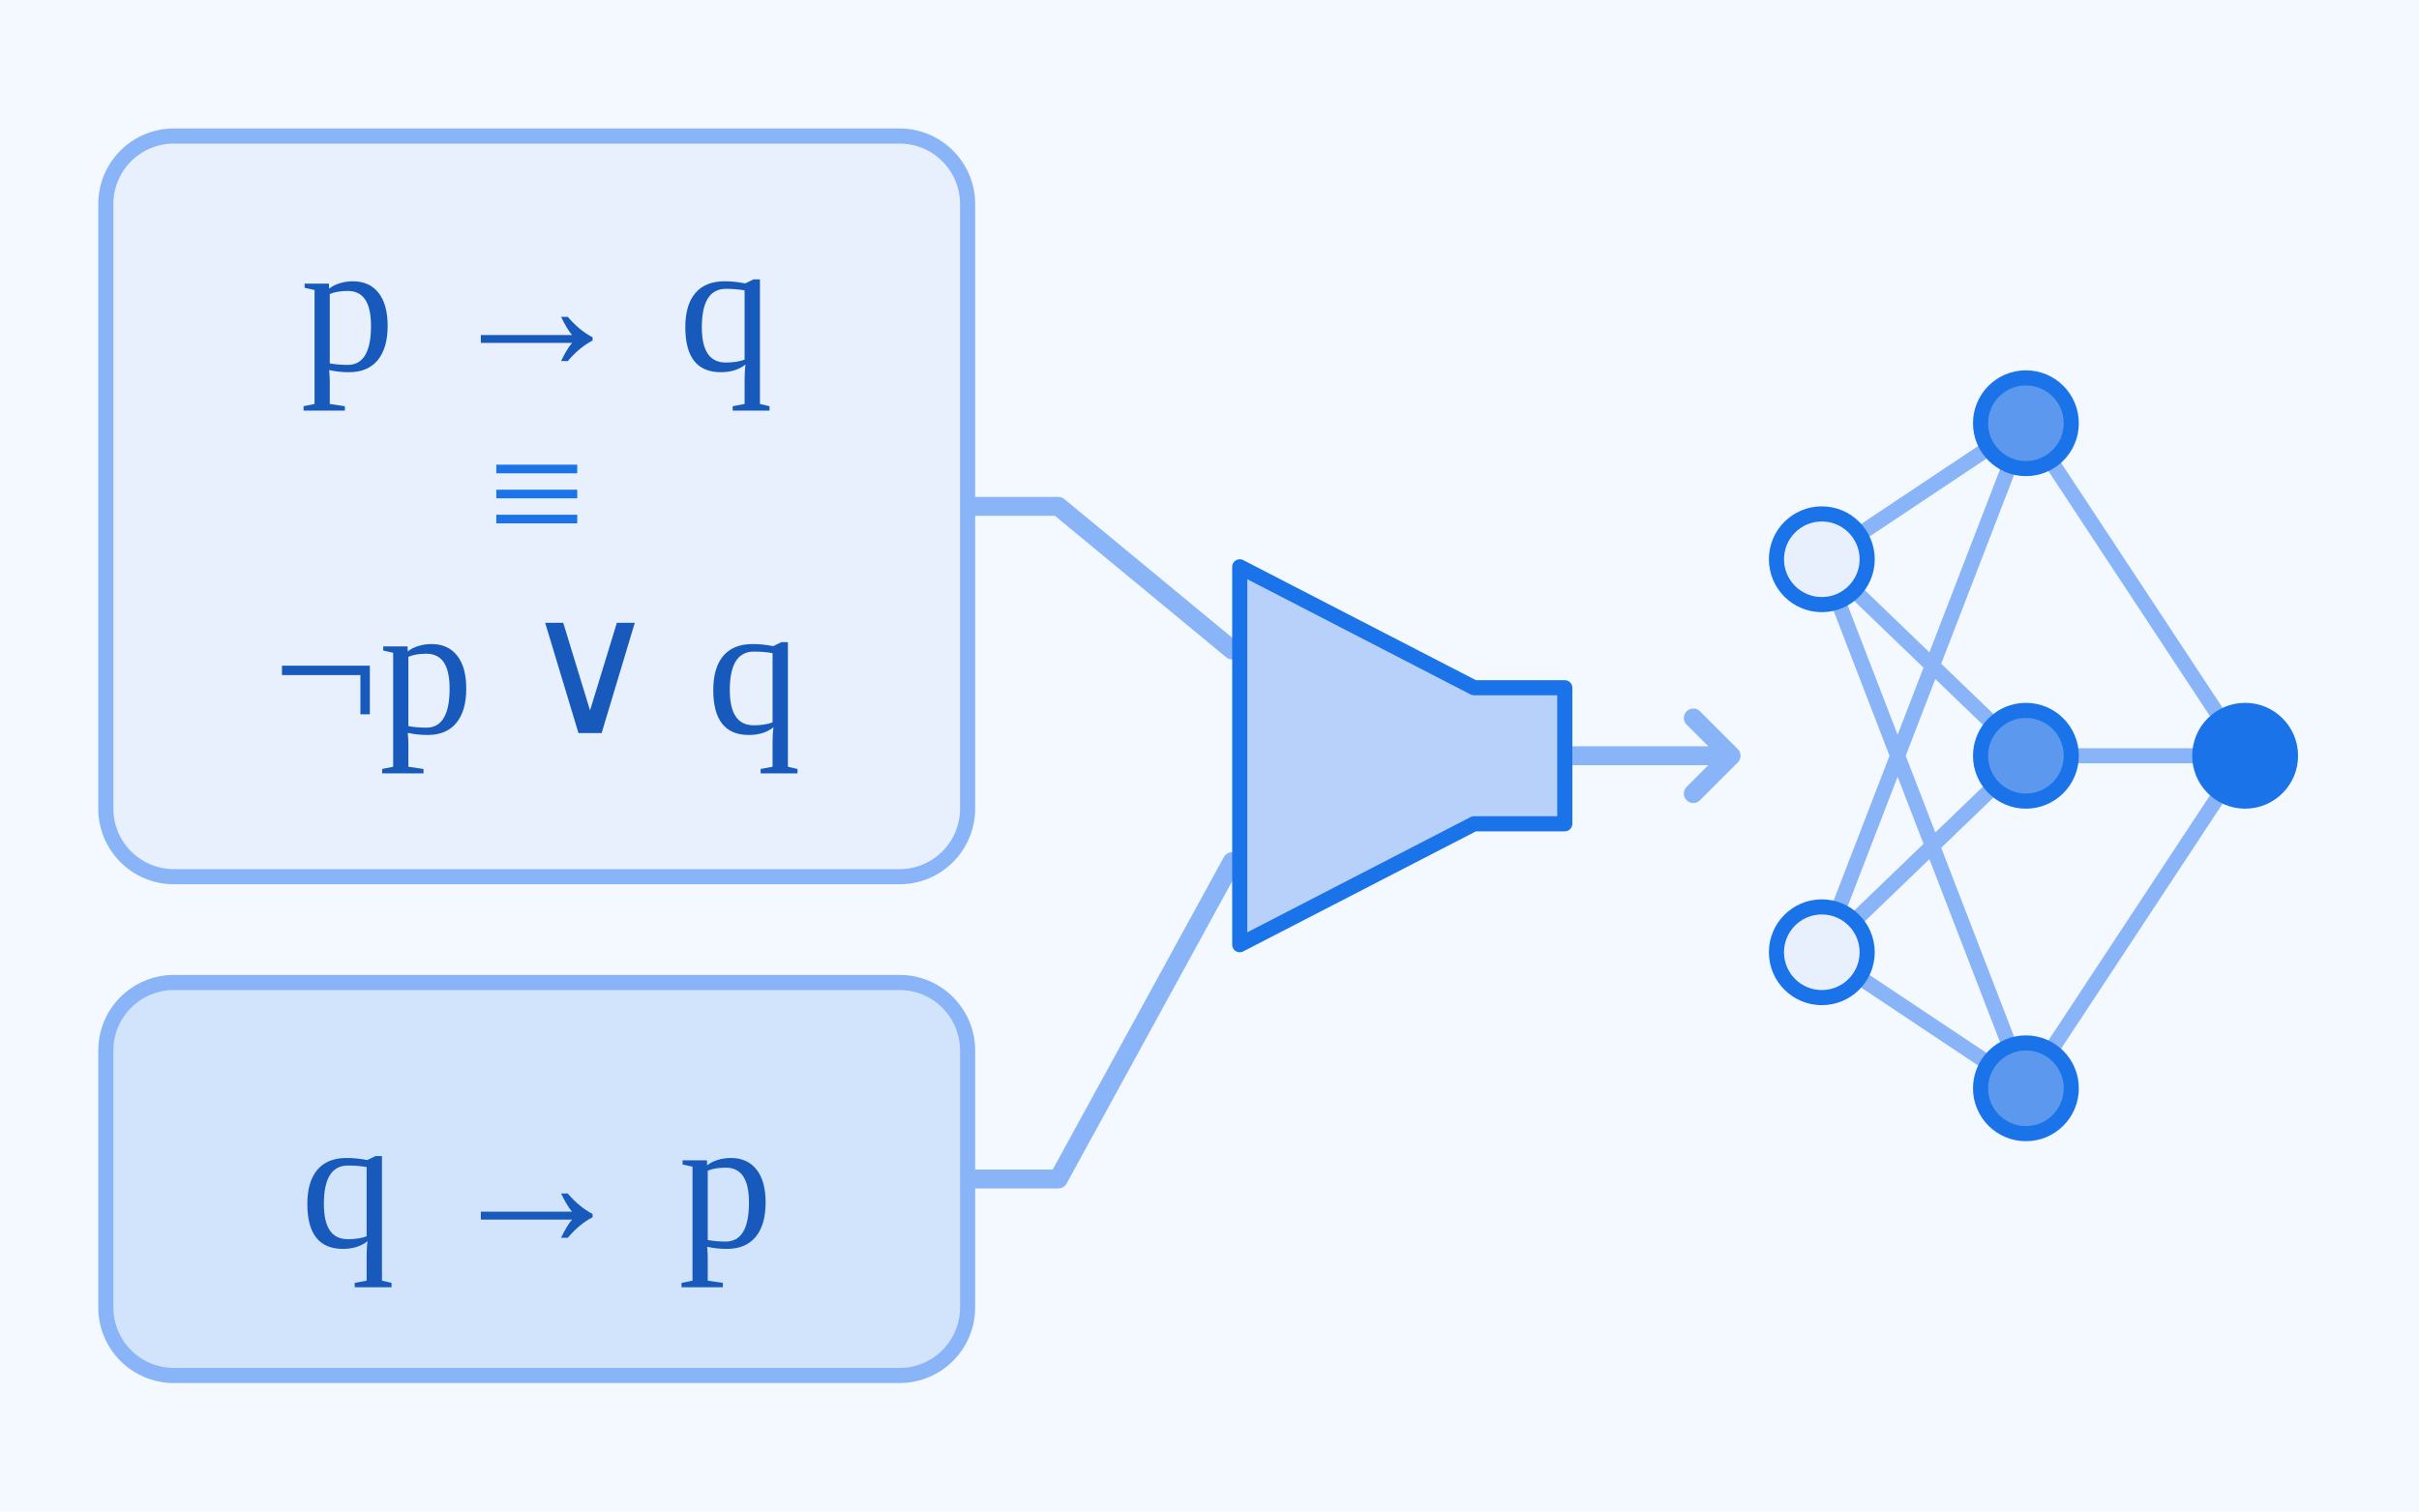
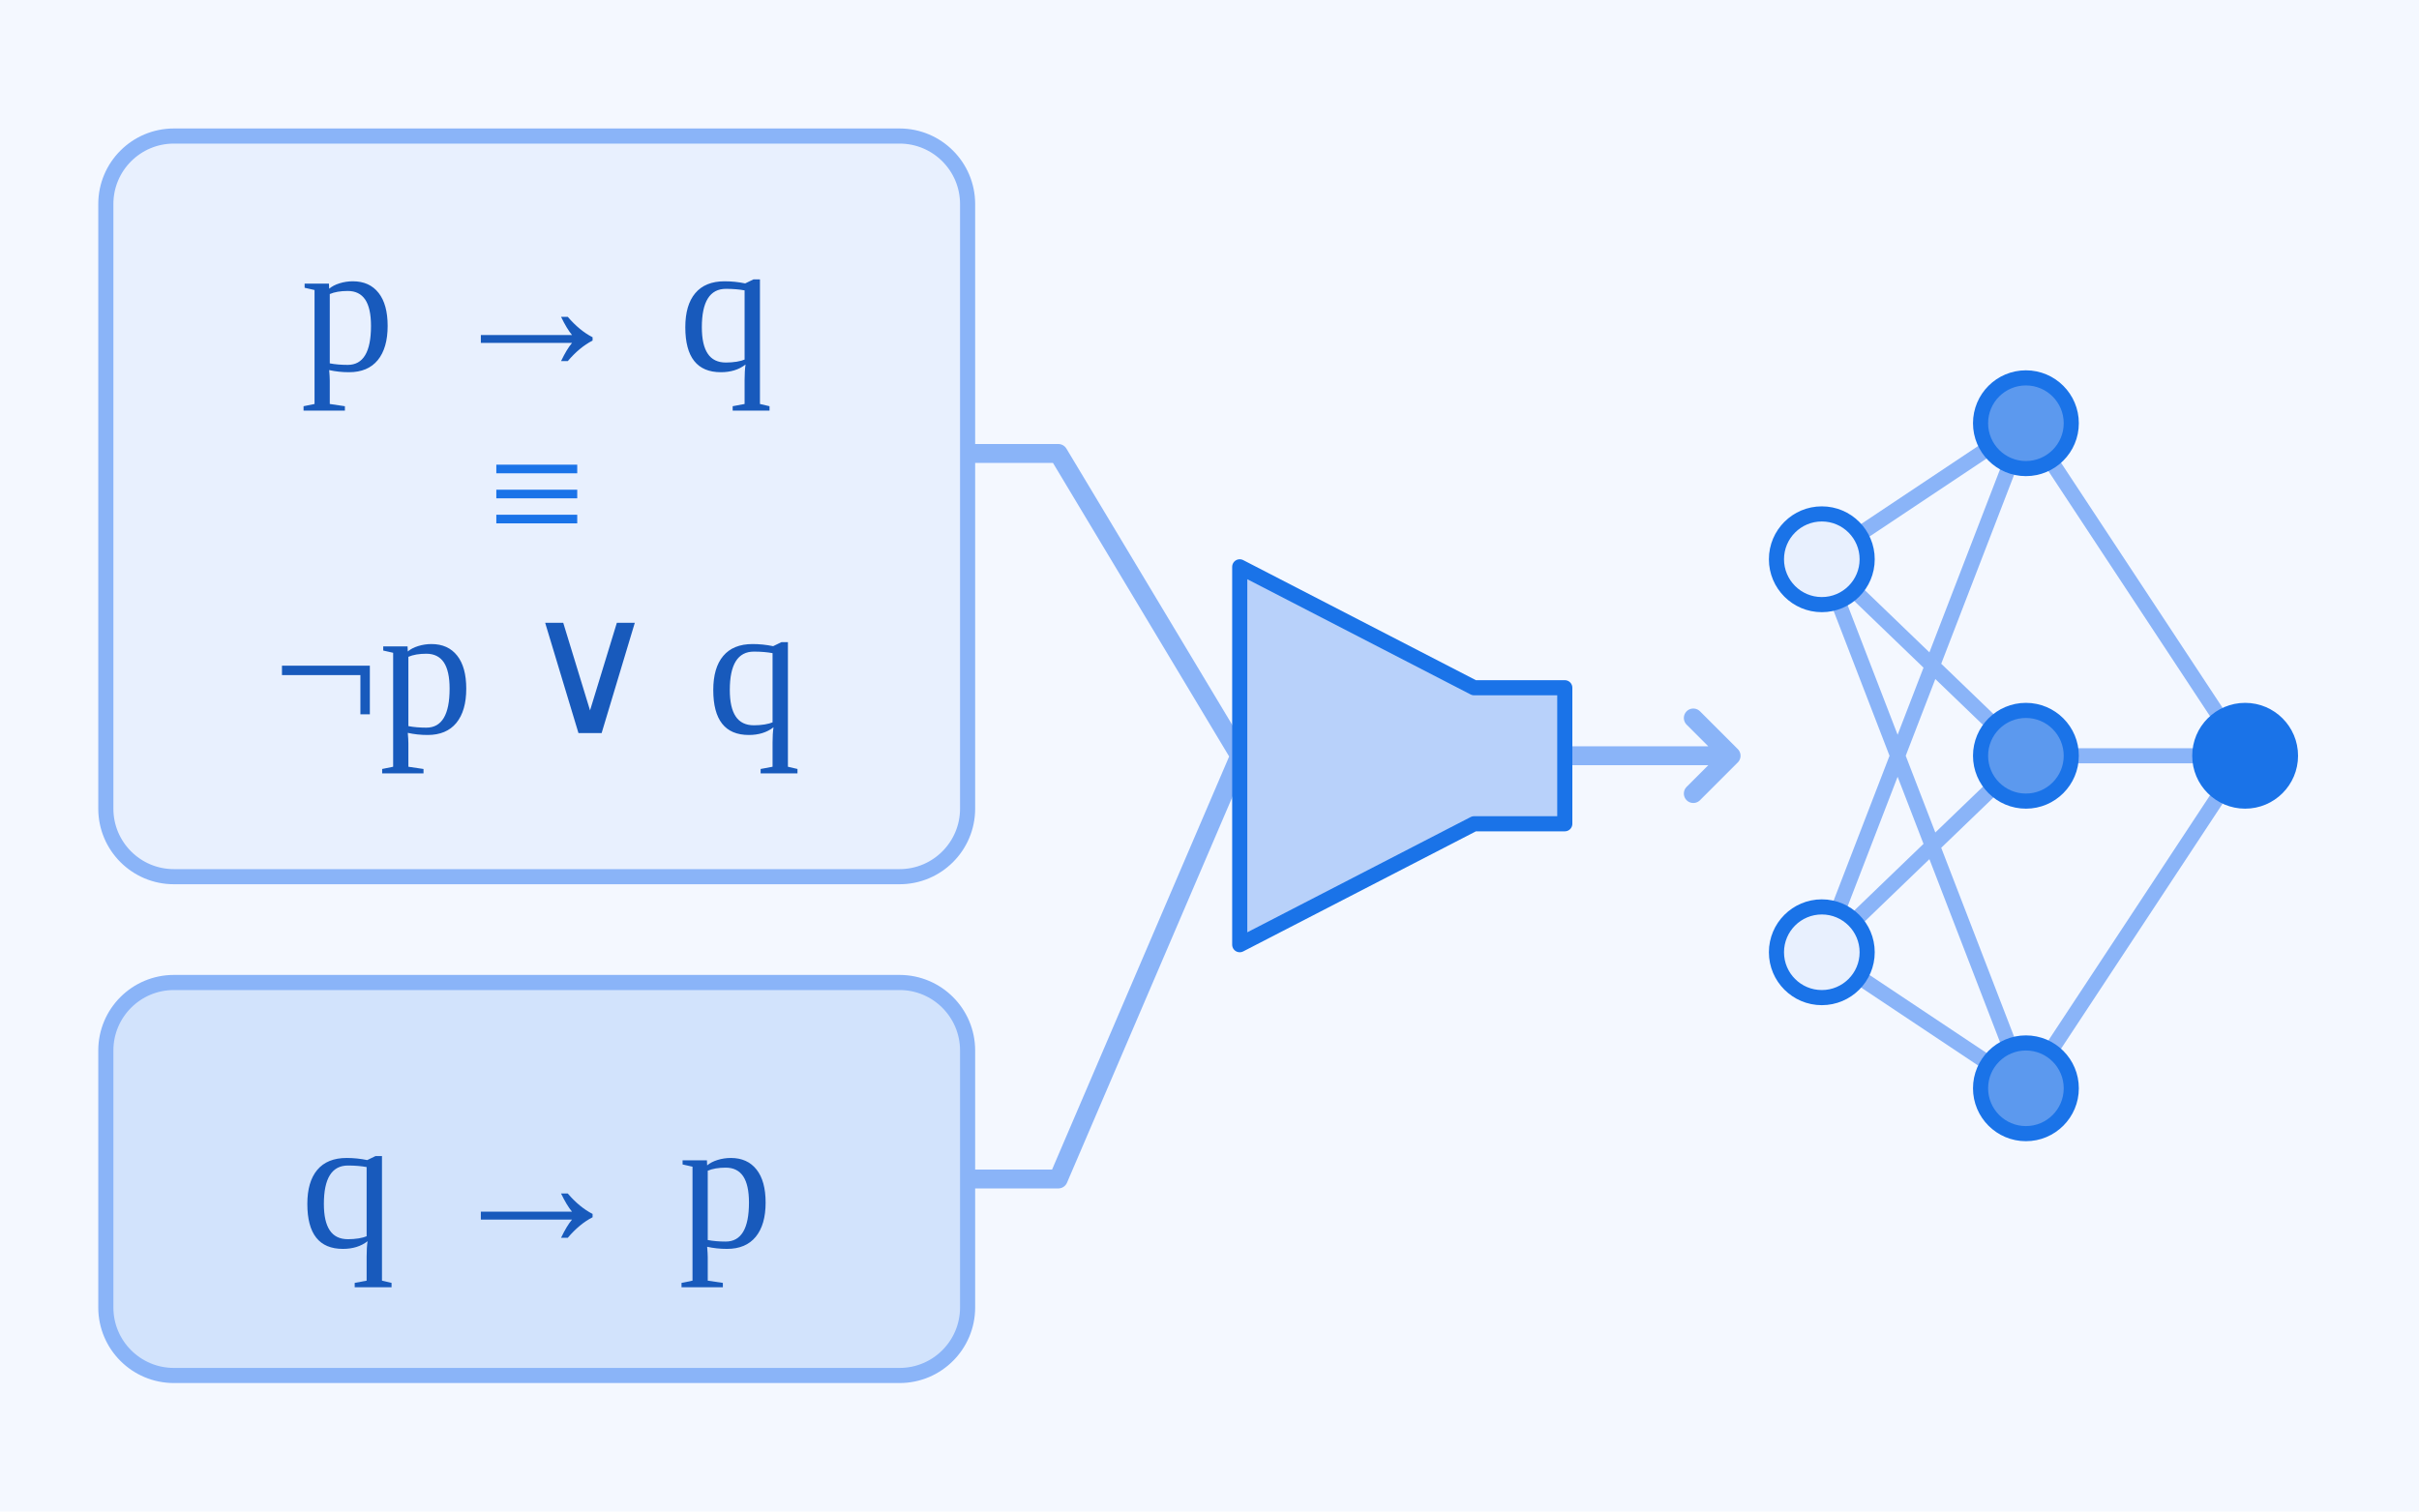
<svg xmlns="http://www.w3.org/2000/svg" viewBox="0 0 320 200">
  <rect width="320" height="200" fill="#f4f8ff" />
  <g stroke="#8ab4f8" stroke-width="2">
    <rect x="14" y="18" width="114" height="98" rx="9" fill="#e8f0fe" />
    <rect x="14" y="130" width="114" height="52" rx="9" fill="#d2e3fc" />
  </g>
  <g fill="#185abc" font-family="Georgia, 'Times New Roman', serif" font-size="25" text-anchor="middle">
    <text x="71" y="49">p → q</text>
    <text x="71" y="97">¬p ∨ q</text>
    <text x="71" y="165">q → p</text>
  </g>
  <text x="71" y="73" fill="#1a73e8" font-family="Georgia, 'Times New Roman', serif" font-size="23" text-anchor="middle">≡</text>
  <g fill="none" stroke="#8ab4f8" stroke-width="2.5" stroke-linecap="round" stroke-linejoin="round">
-     <path d="M129 67h11l23 19M129 156h11l23-42" />
+     <path d="M129 60h11l24 40M129 156h11l24-56" />
    <path d="M207 100h22m-5-5 5 5-5 5" />
  </g>
  <path d="M164 75v50l31-16h12V91h-12z" fill="#b8d1fa" stroke="#1a73e8" stroke-width="2" stroke-linejoin="round" />
  <g stroke="#8ab4f8" stroke-width="2" fill="none">
    <path d="M241 74 268 56M241 74l27 26M241 74l27 70M241 126l27-70M241 126l27-26M241 126l27 18" />
    <path d="m268 56 29 44-29 44M268 100h29" />
  </g>
  <g stroke="#1a73e8" stroke-width="2">
    <circle cx="241" cy="74" r="6" fill="#e8f0fe" />
    <circle cx="241" cy="126" r="6" fill="#e8f0fe" />
    <circle cx="268" cy="56" r="6" fill="#5c99ee" />
    <circle cx="268" cy="100" r="6" fill="#5c99ee" />
    <circle cx="268" cy="144" r="6" fill="#5c99ee" />
    <circle cx="297" cy="100" r="6" fill="#1a73e8" />
  </g>
</svg>
